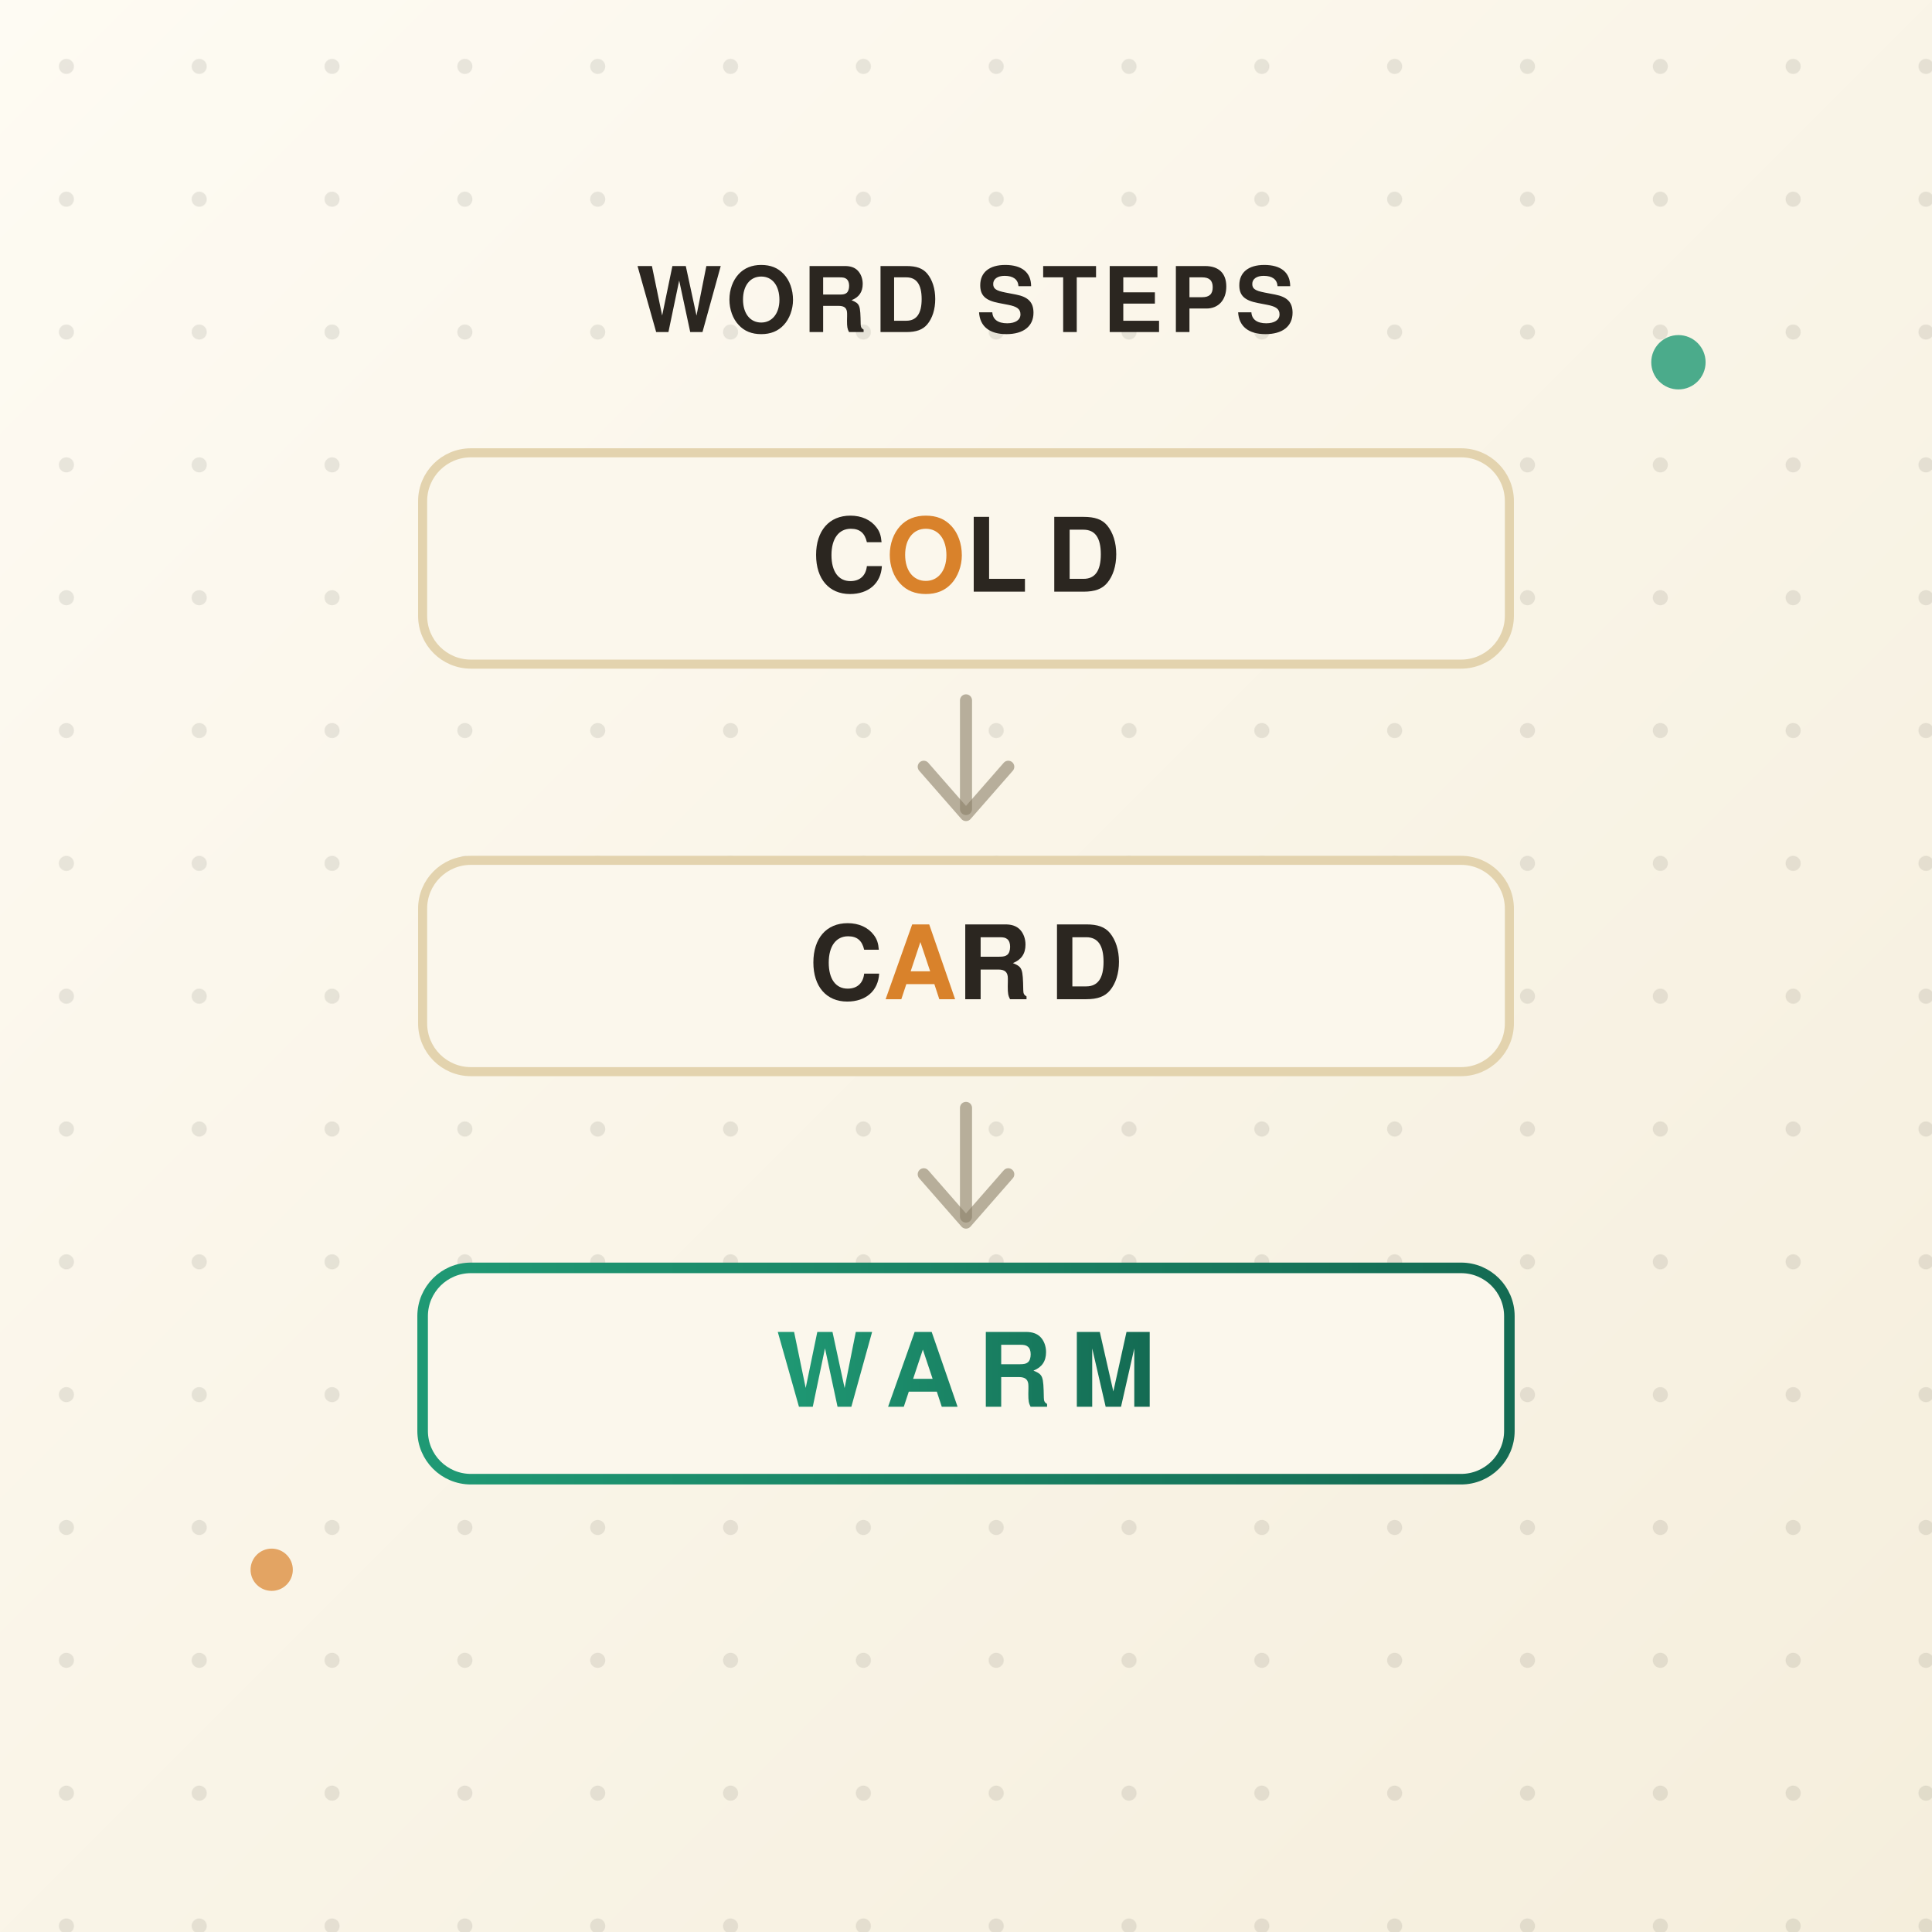
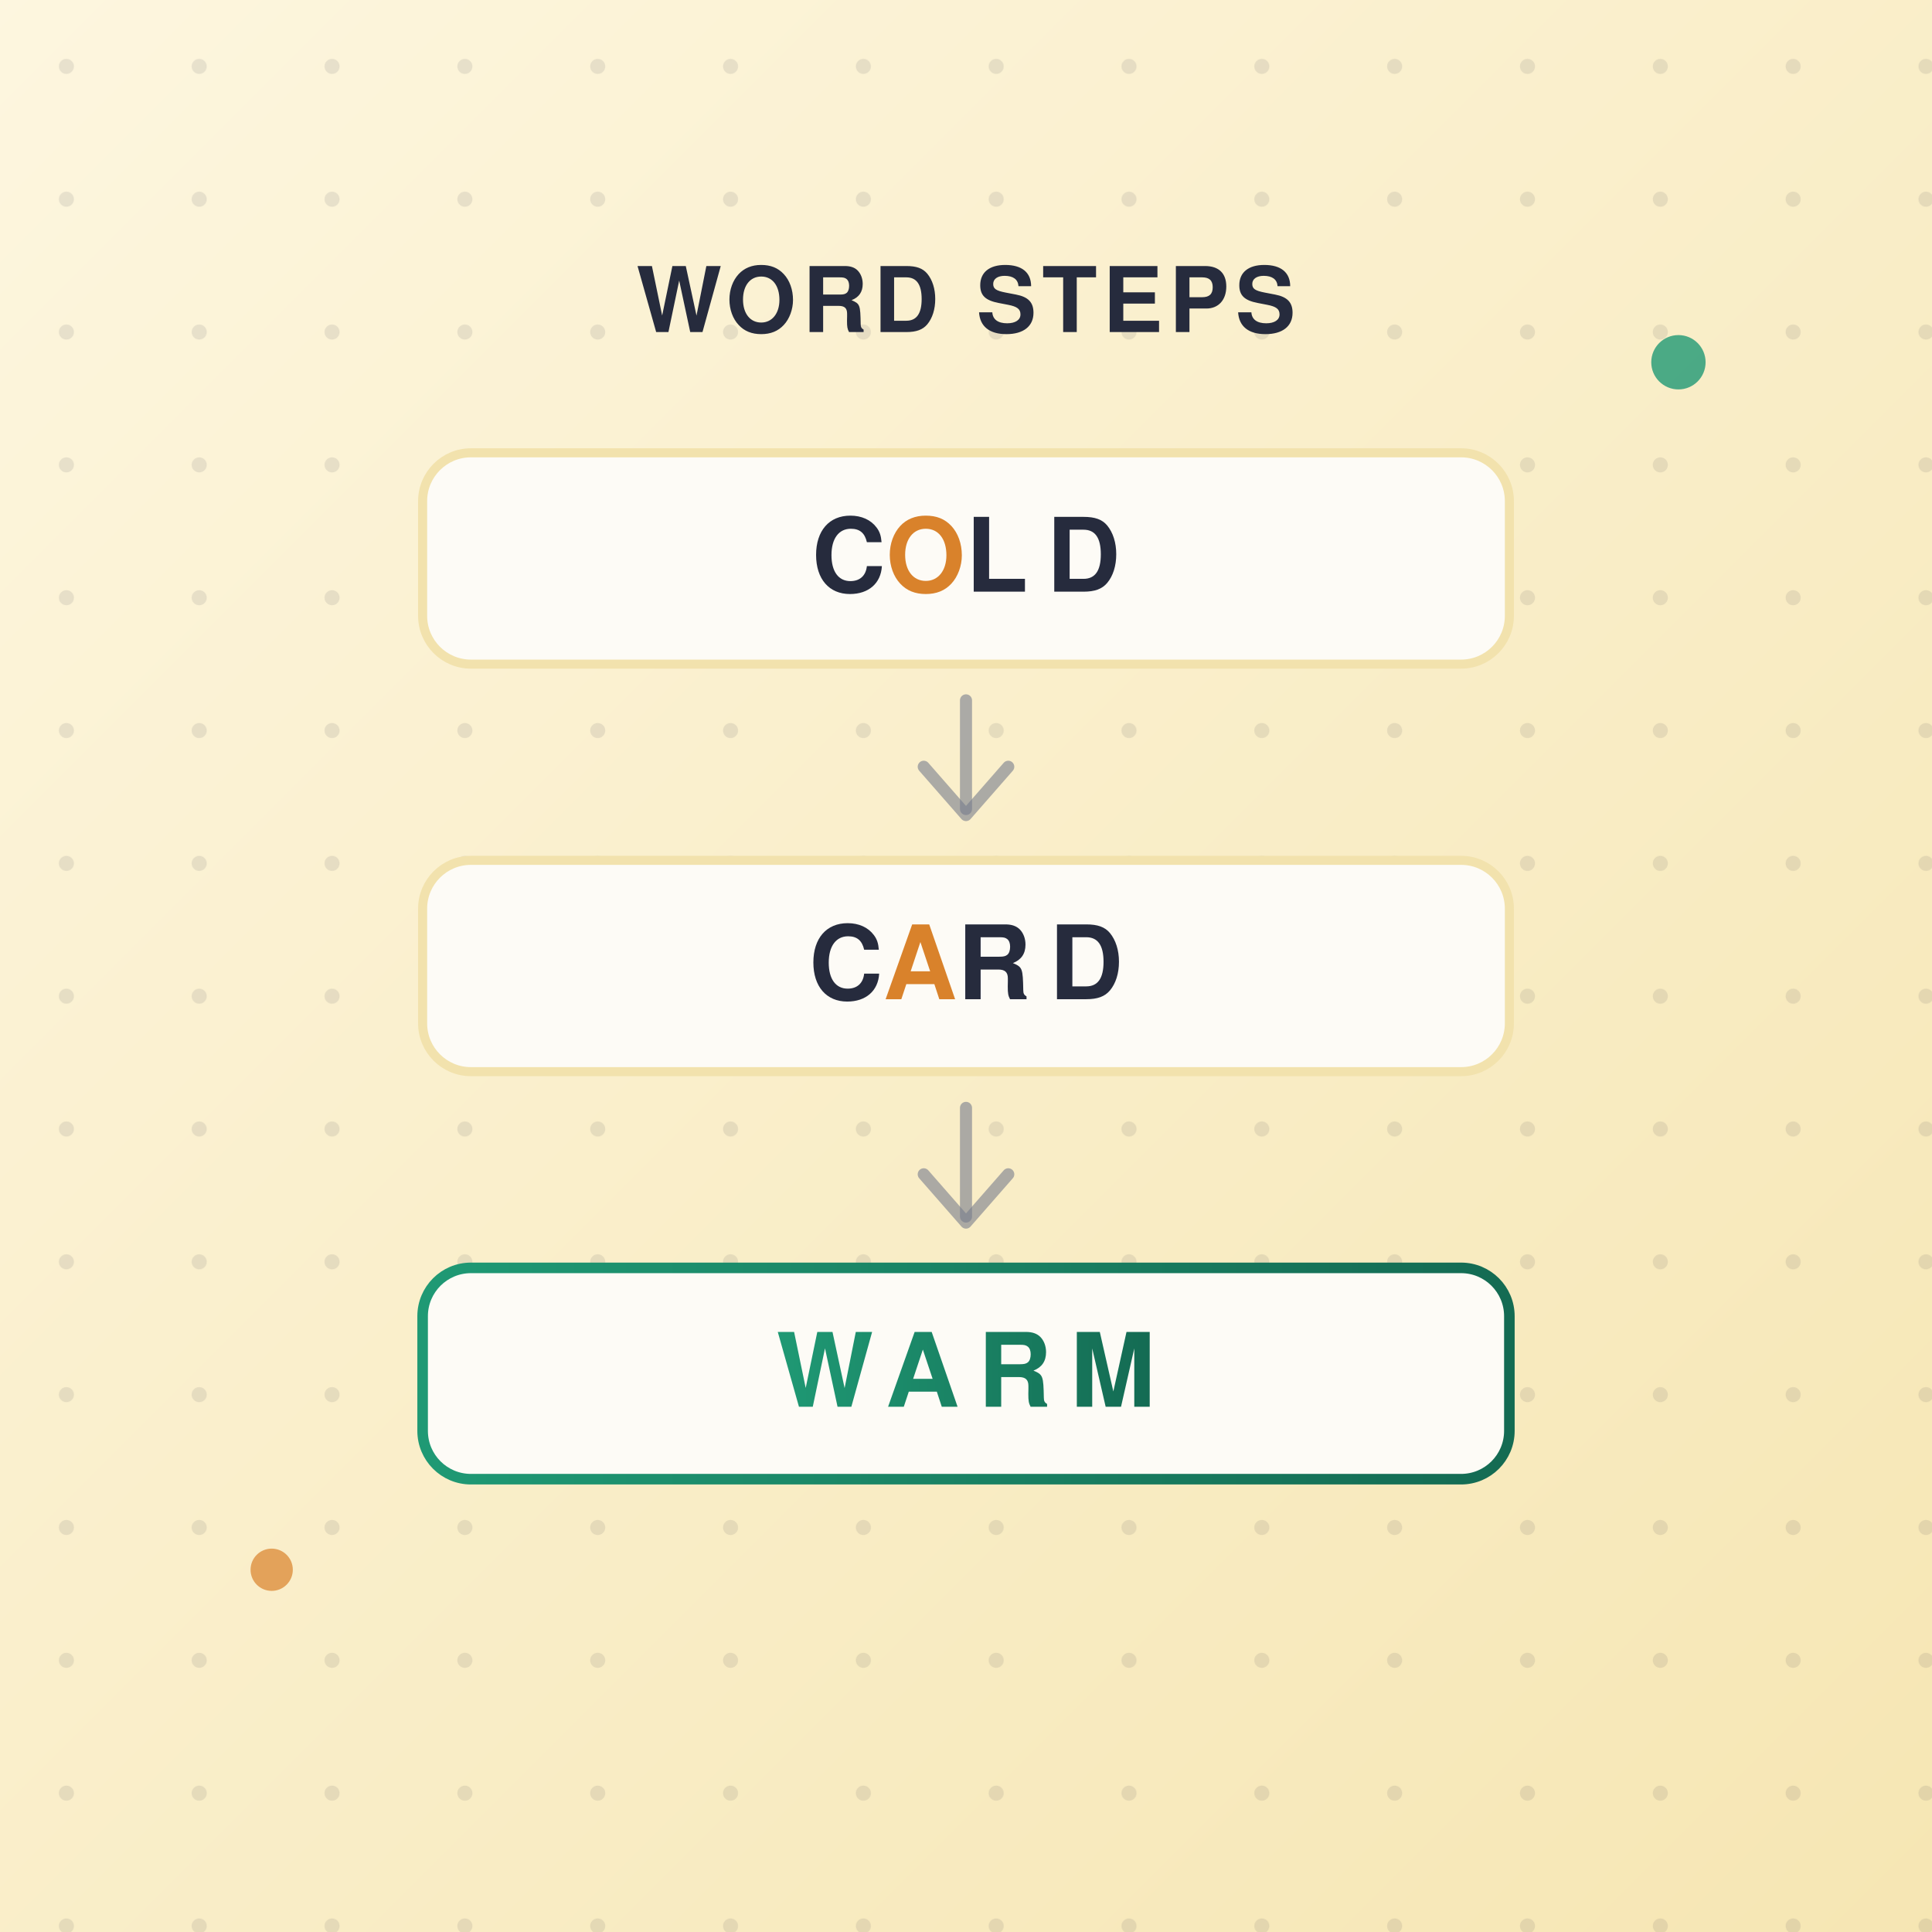
<svg xmlns="http://www.w3.org/2000/svg" viewBox="0 0 640 640">
  <defs>
    <linearGradient id="paper" x1="0" y1="0" x2="1" y2="1">
-       <stop offset="0%" stop-color="#fefbf3" />
-       <stop offset="100%" stop-color="#f5eedc" />
+       <stop offset="0%" stop-color="#fdf6df" />
+       <stop offset="100%" stop-color="#f6e6b3" />
    </linearGradient>
    <linearGradient id="wsAccent" x1="0" y1="0" x2="1" y2="0">
      <stop offset="0%" stop-color="#1f9974" />
      <stop offset="100%" stop-color="#146b53" />
    </linearGradient>
    <pattern id="dots" width="44" height="44" patternUnits="userSpaceOnUse">
-       <circle cx="22" cy="22" r="2.5" fill="#2b2620" opacity="0.1" />
+       <circle cx="22" cy="22" r="2.5" fill="#262b3d" opacity="0.1" />
    </pattern>
  </defs>
  <rect width="640" height="640" fill="url(#paper)" />
  <rect width="640" height="640" fill="url(#dots)" />
-   <rect x="140" y="150" width="360" height="70" rx="16" fill="#fbf7ec" stroke="#e3d3ae" stroke-width="3" />
-   <text x="320" y="196" text-anchor="middle" font-family="-apple-system, Helvetica, Arial, sans-serif" font-weight="800" font-size="34" letter-spacing="6" fill="#2b2620">C<tspan fill="#d9822b">O</tspan>LD</text>
-   <path d="M320 232 L320 268" stroke="#8a7f68" stroke-width="4" stroke-linecap="round" opacity="0.6" />
-   <path d="M306 254 L320 270 L334 254" fill="none" stroke="#8a7f68" stroke-width="4" stroke-linecap="round" stroke-linejoin="round" opacity="0.6" />
-   <rect x="140" y="285" width="360" height="70" rx="16" fill="#fbf7ec" stroke="#e3d3ae" stroke-width="3" />
-   <text x="320" y="331" text-anchor="middle" font-family="-apple-system, Helvetica, Arial, sans-serif" font-weight="800" font-size="34" letter-spacing="6" fill="#2b2620">C<tspan fill="#d9822b">A</tspan>RD</text>
-   <path d="M320 367 L320 403" stroke="#8a7f68" stroke-width="4" stroke-linecap="round" opacity="0.6" />
-   <path d="M306 389 L320 405 L334 389" fill="none" stroke="#8a7f68" stroke-width="4" stroke-linecap="round" stroke-linejoin="round" opacity="0.6" />
-   <rect x="140" y="420" width="360" height="70" rx="16" fill="#fbf7ec" stroke="url(#wsAccent)" stroke-width="3.5" />
+   <rect x="140" y="150" width="360" height="70" rx="16" fill="#fdfbf6" stroke="#f2e2ad" stroke-width="3" />
+   <text x="320" y="196" text-anchor="middle" font-family="-apple-system, Helvetica, Arial, sans-serif" font-weight="800" font-size="34" letter-spacing="6" fill="#262b3d">C<tspan fill="#d9822b">O</tspan>LD</text>
+   <path d="M320 232 L320 268" stroke="#767b8c" stroke-width="4" stroke-linecap="round" opacity="0.6" />
+   <path d="M306 254 L320 270 L334 254" fill="none" stroke="#767b8c" stroke-width="4" stroke-linecap="round" stroke-linejoin="round" opacity="0.6" />
+   <rect x="140" y="285" width="360" height="70" rx="16" fill="#fdfbf6" stroke="#f2e2ad" stroke-width="3" />
+   <text x="320" y="331" text-anchor="middle" font-family="-apple-system, Helvetica, Arial, sans-serif" font-weight="800" font-size="34" letter-spacing="6" fill="#262b3d">C<tspan fill="#d9822b">A</tspan>RD</text>
+   <path d="M320 367 L320 403" stroke="#767b8c" stroke-width="4" stroke-linecap="round" opacity="0.6" />
+   <path d="M306 389 L320 405 L334 389" fill="none" stroke="#767b8c" stroke-width="4" stroke-linecap="round" stroke-linejoin="round" opacity="0.6" />
+   <rect x="140" y="420" width="360" height="70" rx="16" fill="#fdfbf6" stroke="url(#wsAccent)" stroke-width="3.5" />
  <text x="320" y="466" text-anchor="middle" font-family="-apple-system, Helvetica, Arial, sans-serif" font-weight="800" font-size="34" letter-spacing="6" fill="url(#wsAccent)">WARM</text>
-   <text x="320" y="110" text-anchor="middle" font-family="-apple-system, Helvetica, Arial, sans-serif" font-weight="800" font-size="30" letter-spacing="2" fill="#2b2620">WORD STEPS</text>
+   <text x="320" y="110" text-anchor="middle" font-family="-apple-system, Helvetica, Arial, sans-serif" font-weight="800" font-size="30" letter-spacing="2" fill="#262b3d">WORD STEPS</text>
  <circle cx="556" cy="120" r="9" fill="#1f9974" opacity="0.8" />
  <circle cx="90" cy="520" r="7" fill="#d9822b" opacity="0.7" />
</svg>
